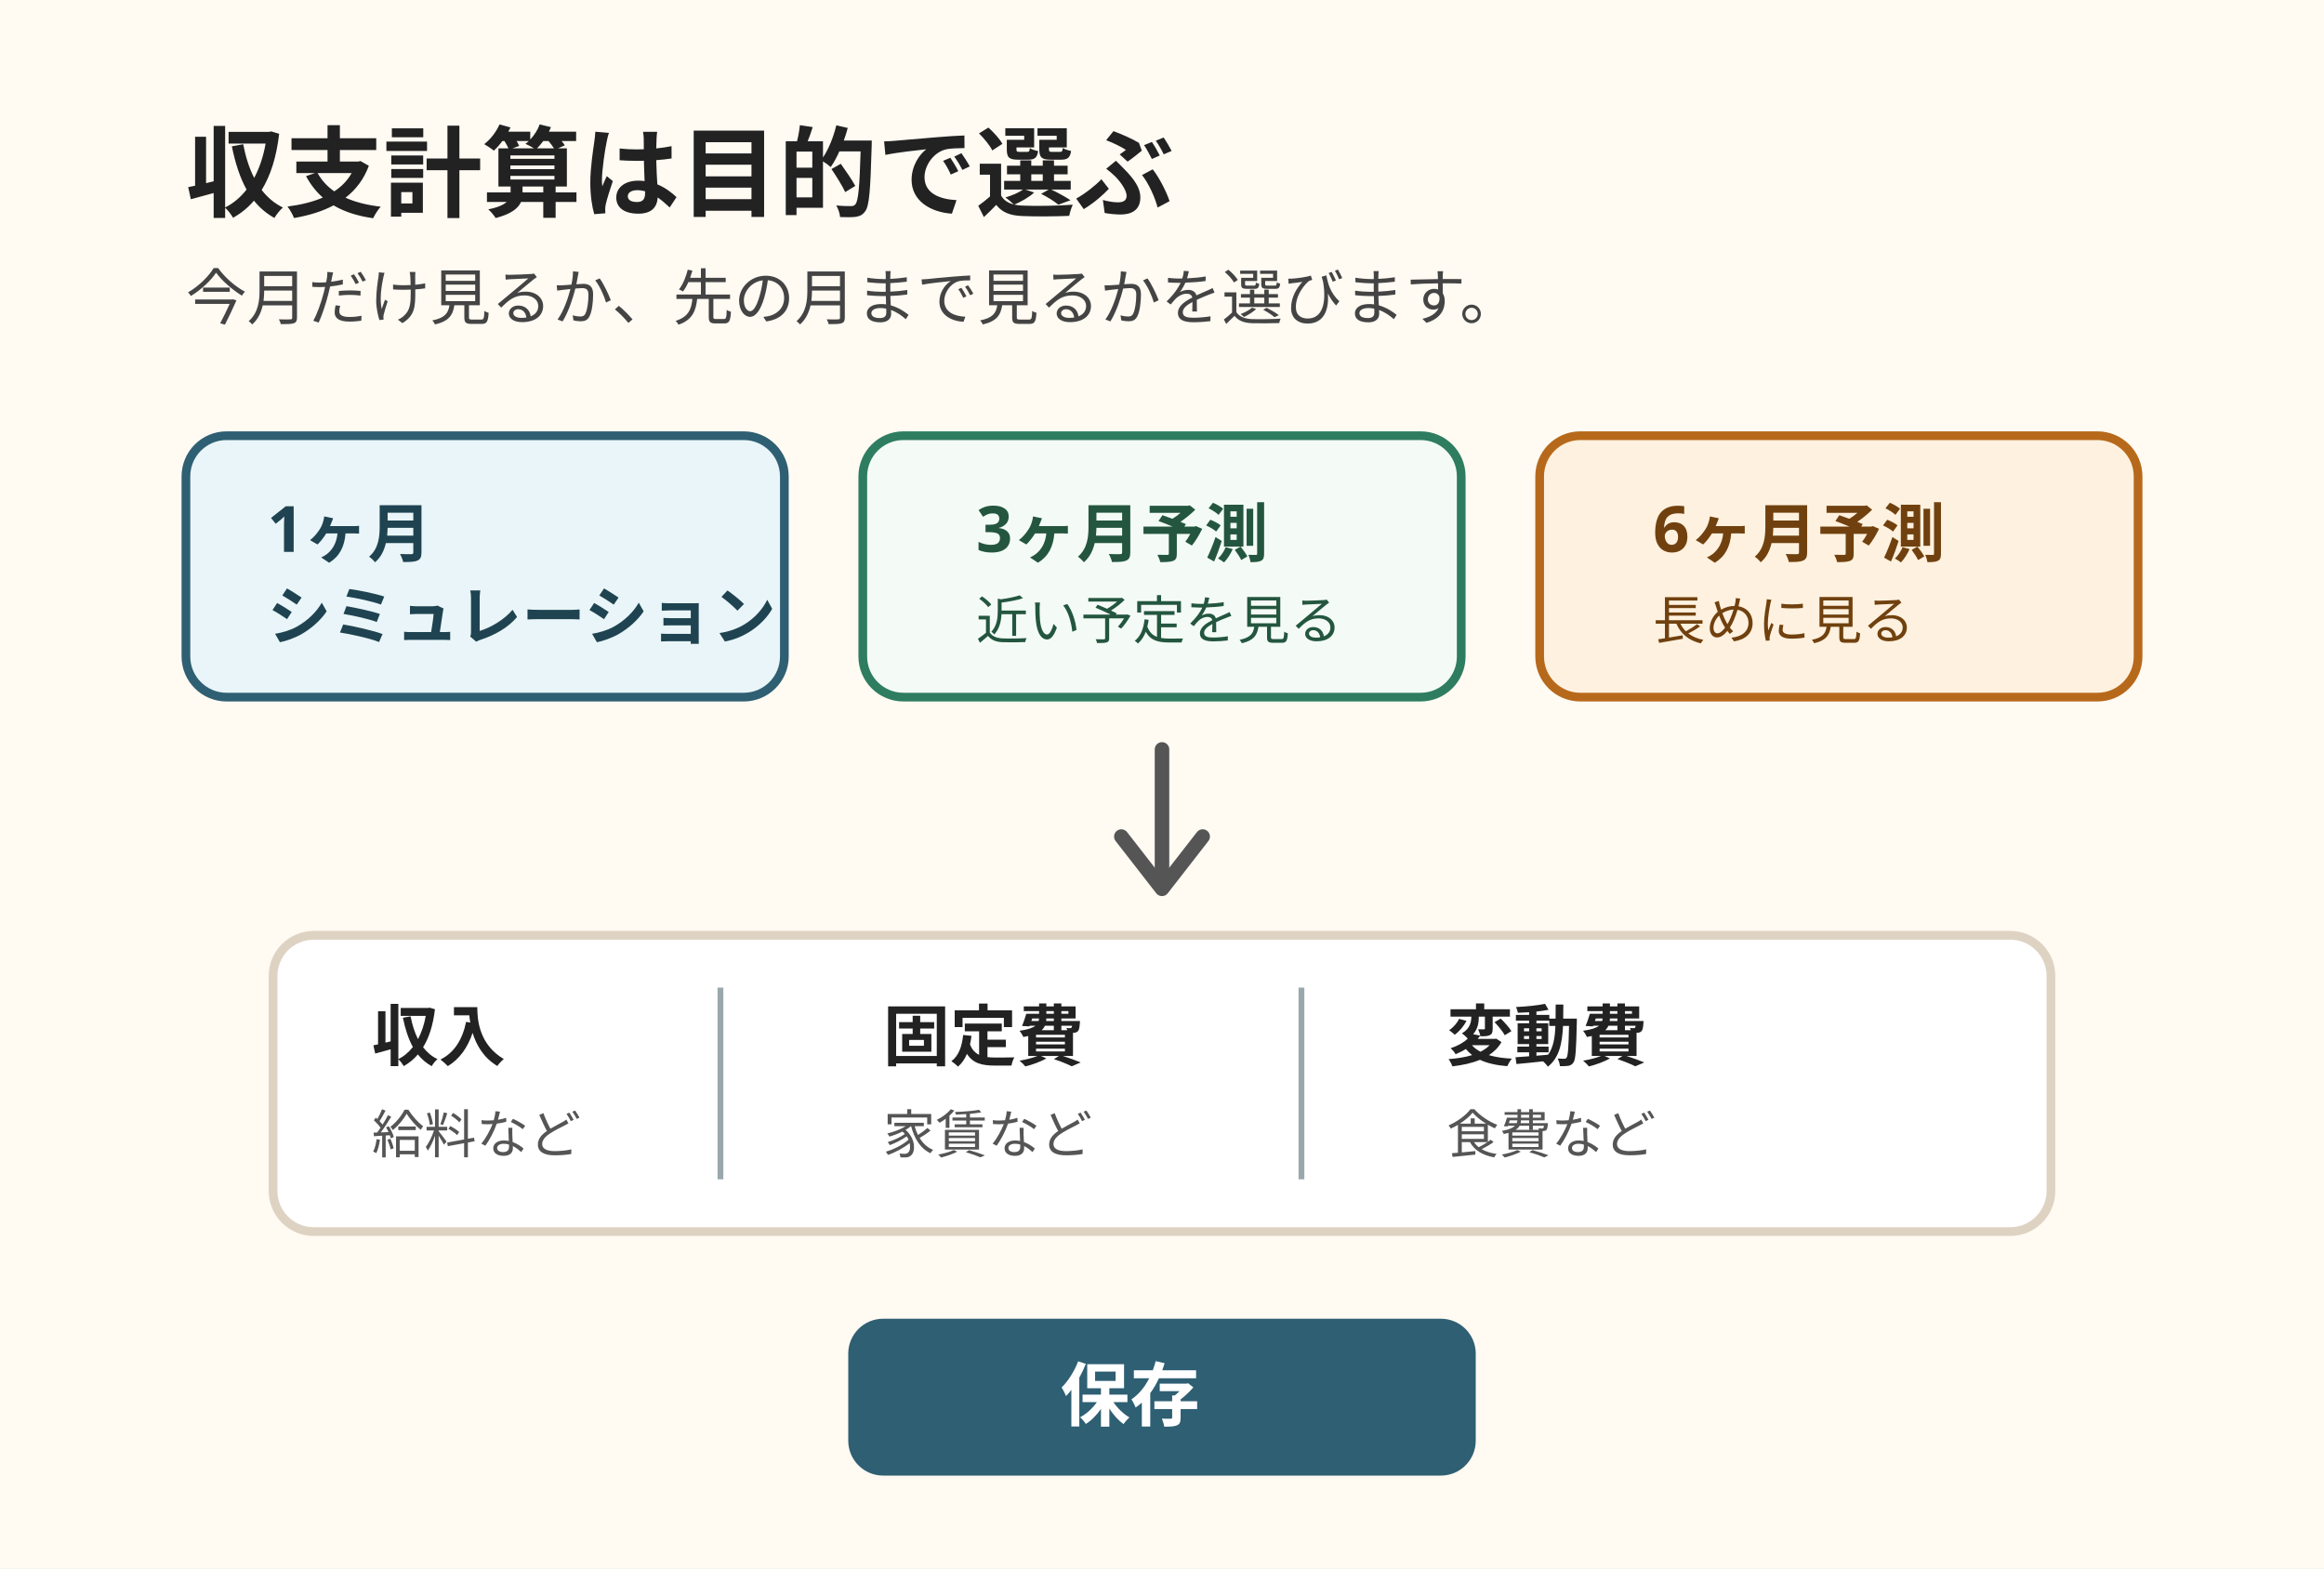
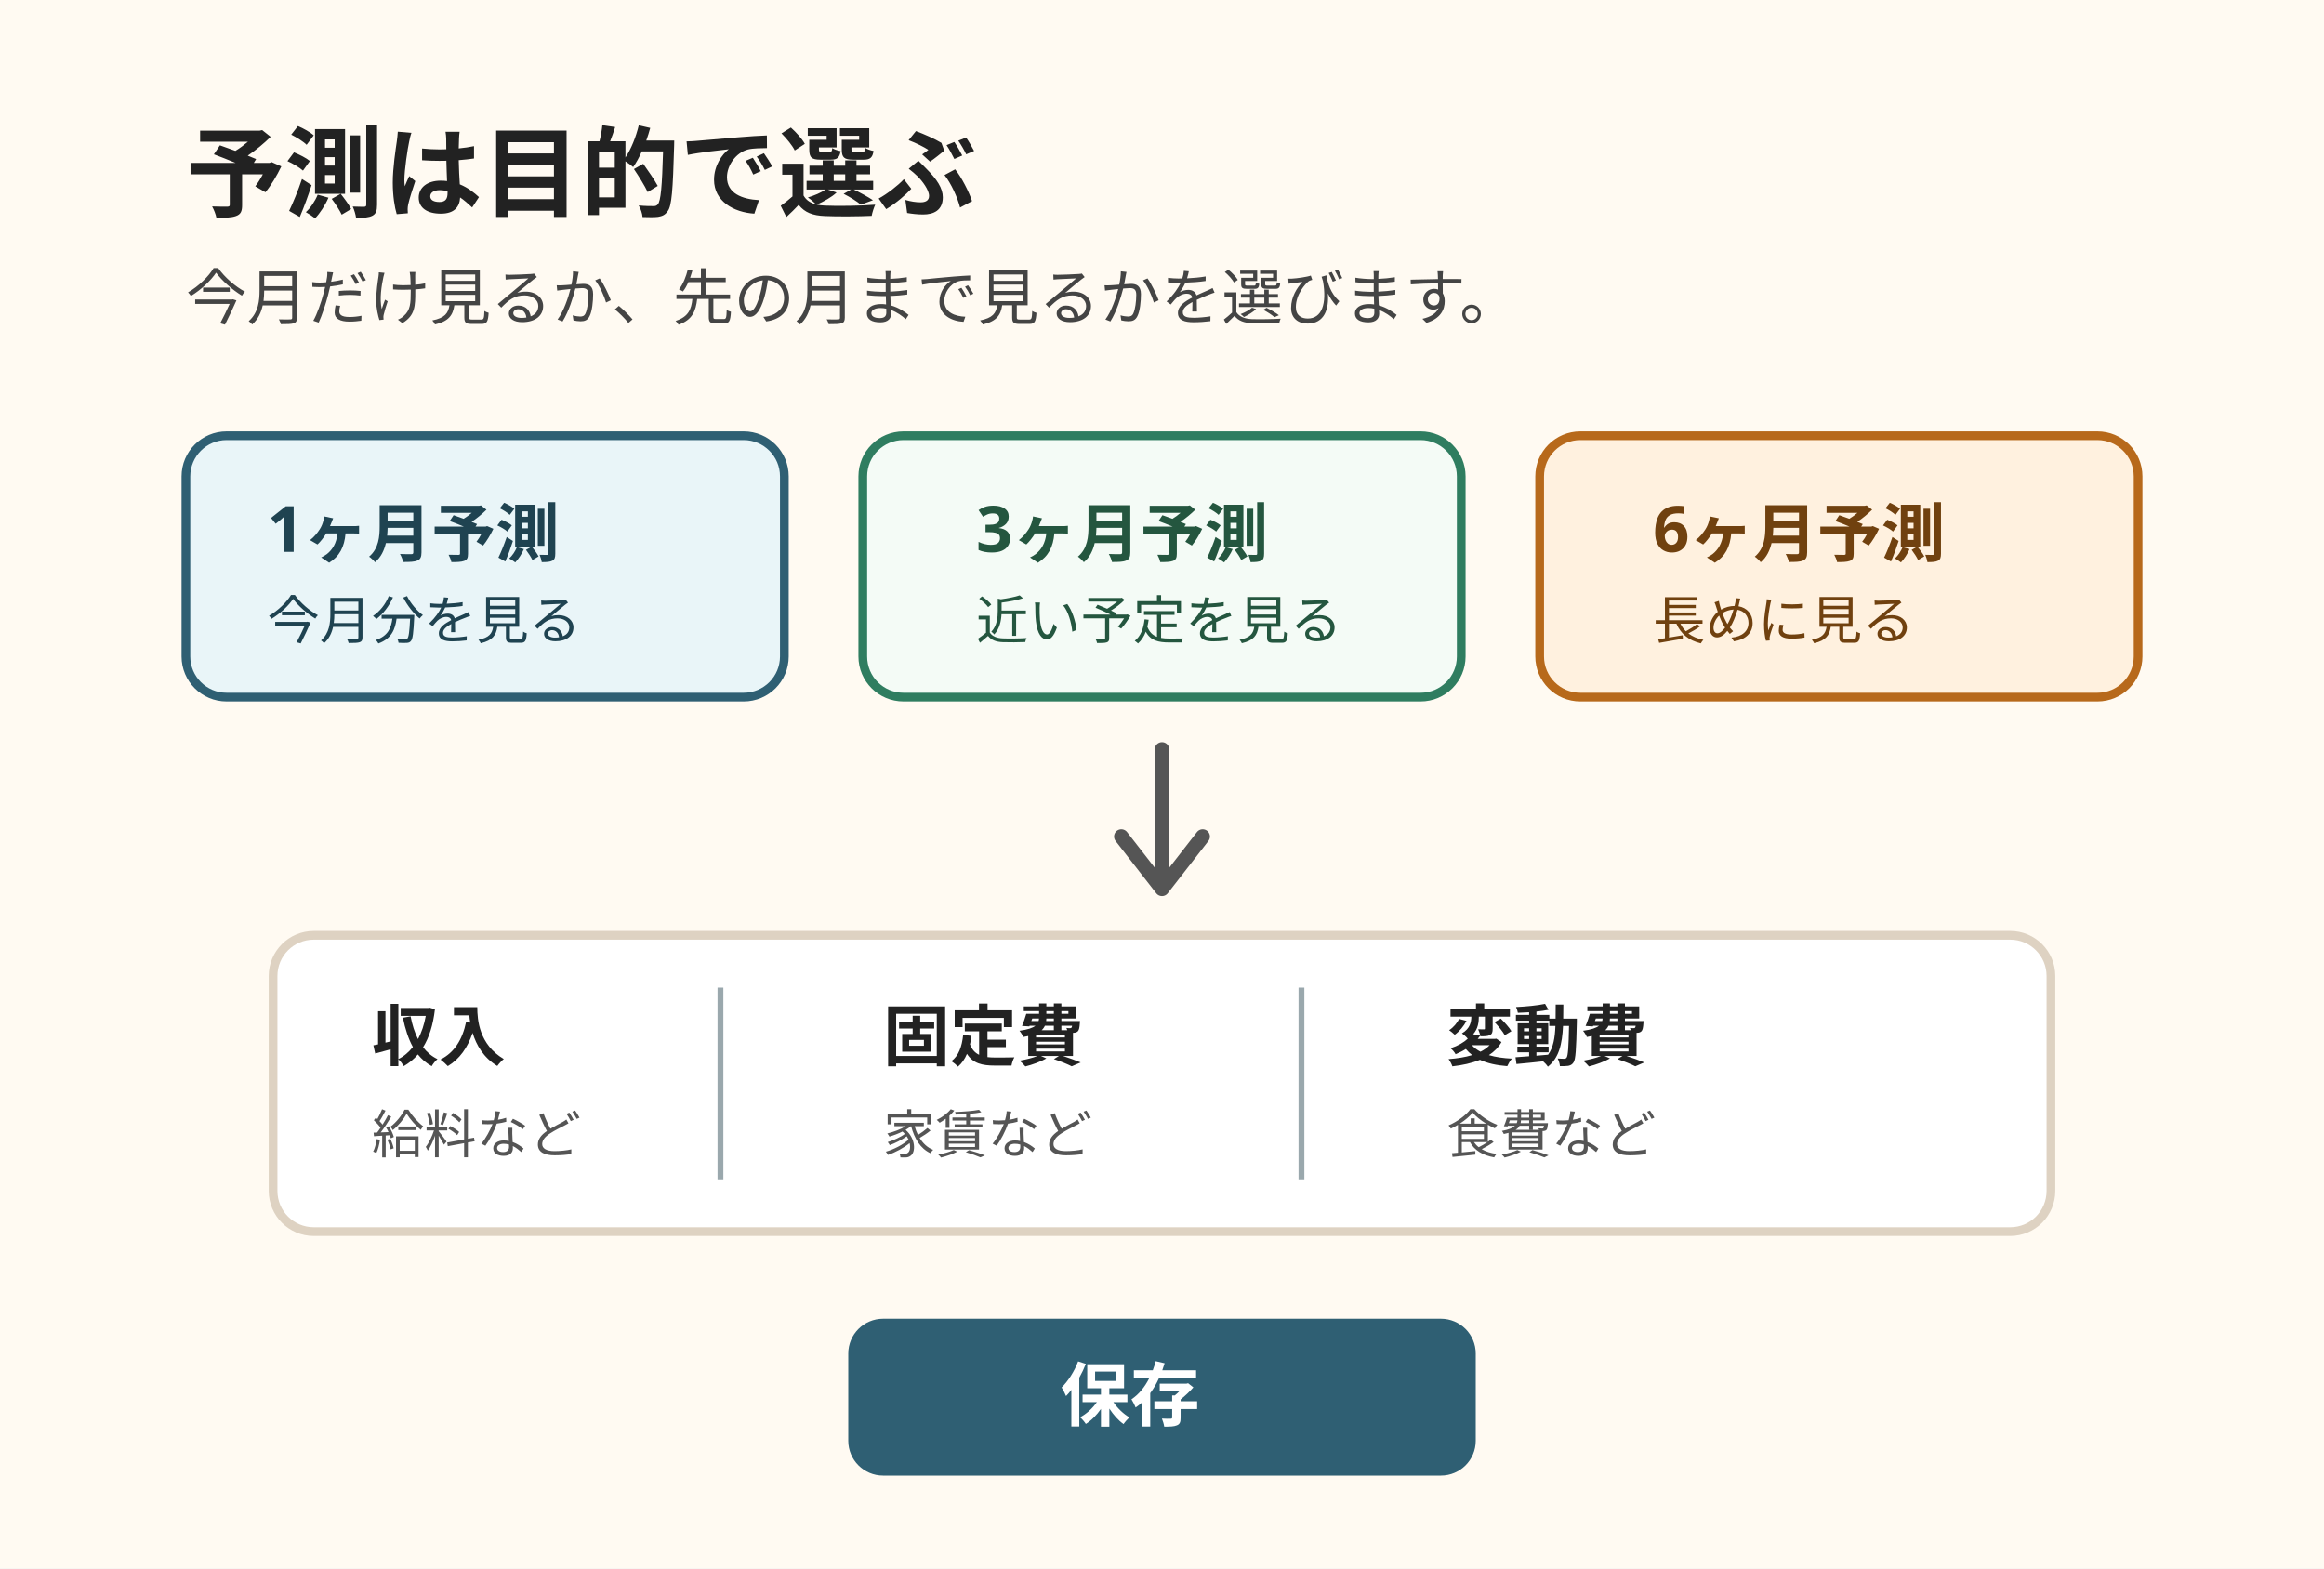
<svg xmlns="http://www.w3.org/2000/svg" width="800" height="540" viewBox="0 0 800 540" role="img" aria-labelledby="title desc">
  <rect width="800" height="540" fill="#fffaf2" />
-   <text x="64" y="72" fill="#222222" font-family="sans-serif" font-size="34" font-weight="700">収支計算は目的で選ぶ</text>
+   <text x="64" y="72" fill="#222222" font-family="sans-serif" font-size="34" font-weight="700">予測は目的で選ぶ</text>
  <text x="64" y="110" fill="#444444" font-family="sans-serif" font-size="21">今月だけ見るか、先の月まで見るかを選びます。</text>
  <g font-family="sans-serif">
    <rect x="64" y="150" width="206" height="90" rx="14" fill="#e9f5f8" stroke="#2f5f73" stroke-width="3" />
-     <text x="92" y="190" fill="#1f4351" font-size="22" font-weight="700">1ヶ月</text>
-     <text x="92" y="220" fill="#1f4351" font-size="22" font-weight="700">シミュレーション</text>
+     <text x="92" y="190" fill="#1f4351" font-size="22" font-weight="700">1ヶ月予測</text>
+     <text x="92" y="220" fill="#1f4351" font-size="18">今月分を見る</text>
    <rect x="297" y="150" width="206" height="90" rx="14" fill="#f4fbf6" stroke="#2f7d60" stroke-width="3" />
    <text x="336" y="190" fill="#24563f" font-size="22" font-weight="700">3ヶ月予測</text>
    <text x="336" y="220" fill="#24563f" font-size="18">近い予定を見る</text>
    <rect x="530" y="150" width="206" height="90" rx="14" fill="#fff1df" stroke="#b7691b" stroke-width="3" />
    <text x="569" y="190" fill="#70410f" font-size="22" font-weight="700">6ヶ月予測</text>
    <text x="569" y="220" fill="#70410f" font-size="18">長めに見る</text>
  </g>
  <path d="M400 258 L400 300" stroke="#555555" stroke-width="5" stroke-linecap="round" />
  <path d="M386 288 L400 306 L414 288" fill="none" stroke="#555555" stroke-width="5" stroke-linecap="round" stroke-linejoin="round" />
  <rect x="94" y="322" width="612" height="102" rx="14" fill="#ffffff" stroke="#ded2c2" stroke-width="3" />
  <g font-family="sans-serif" font-size="23" font-weight="700">
    <text x="128" y="365" fill="#222222">収入</text>
    <text x="304" y="365" fill="#222222">固定費</text>
    <text x="498" y="365" fill="#222222">変動費</text>
  </g>
  <g stroke="#9aa8ad" stroke-width="2">
    <line x1="248" y1="340" x2="248" y2="406" />
    <line x1="448" y1="340" x2="448" y2="406" />
  </g>
  <text x="128" y="397" fill="#555555" font-family="sans-serif" font-size="18">給料など</text>
  <text x="304" y="397" fill="#555555" font-family="sans-serif" font-size="18">家賃など</text>
  <text x="498" y="397" fill="#555555" font-family="sans-serif" font-size="18">食費など</text>
  <rect x="292" y="454" width="216" height="54" rx="12" fill="#2f5f73" />
  <text x="365" y="489" fill="#ffffff" font-family="sans-serif" font-size="24" font-weight="700">保存</text>
</svg>
